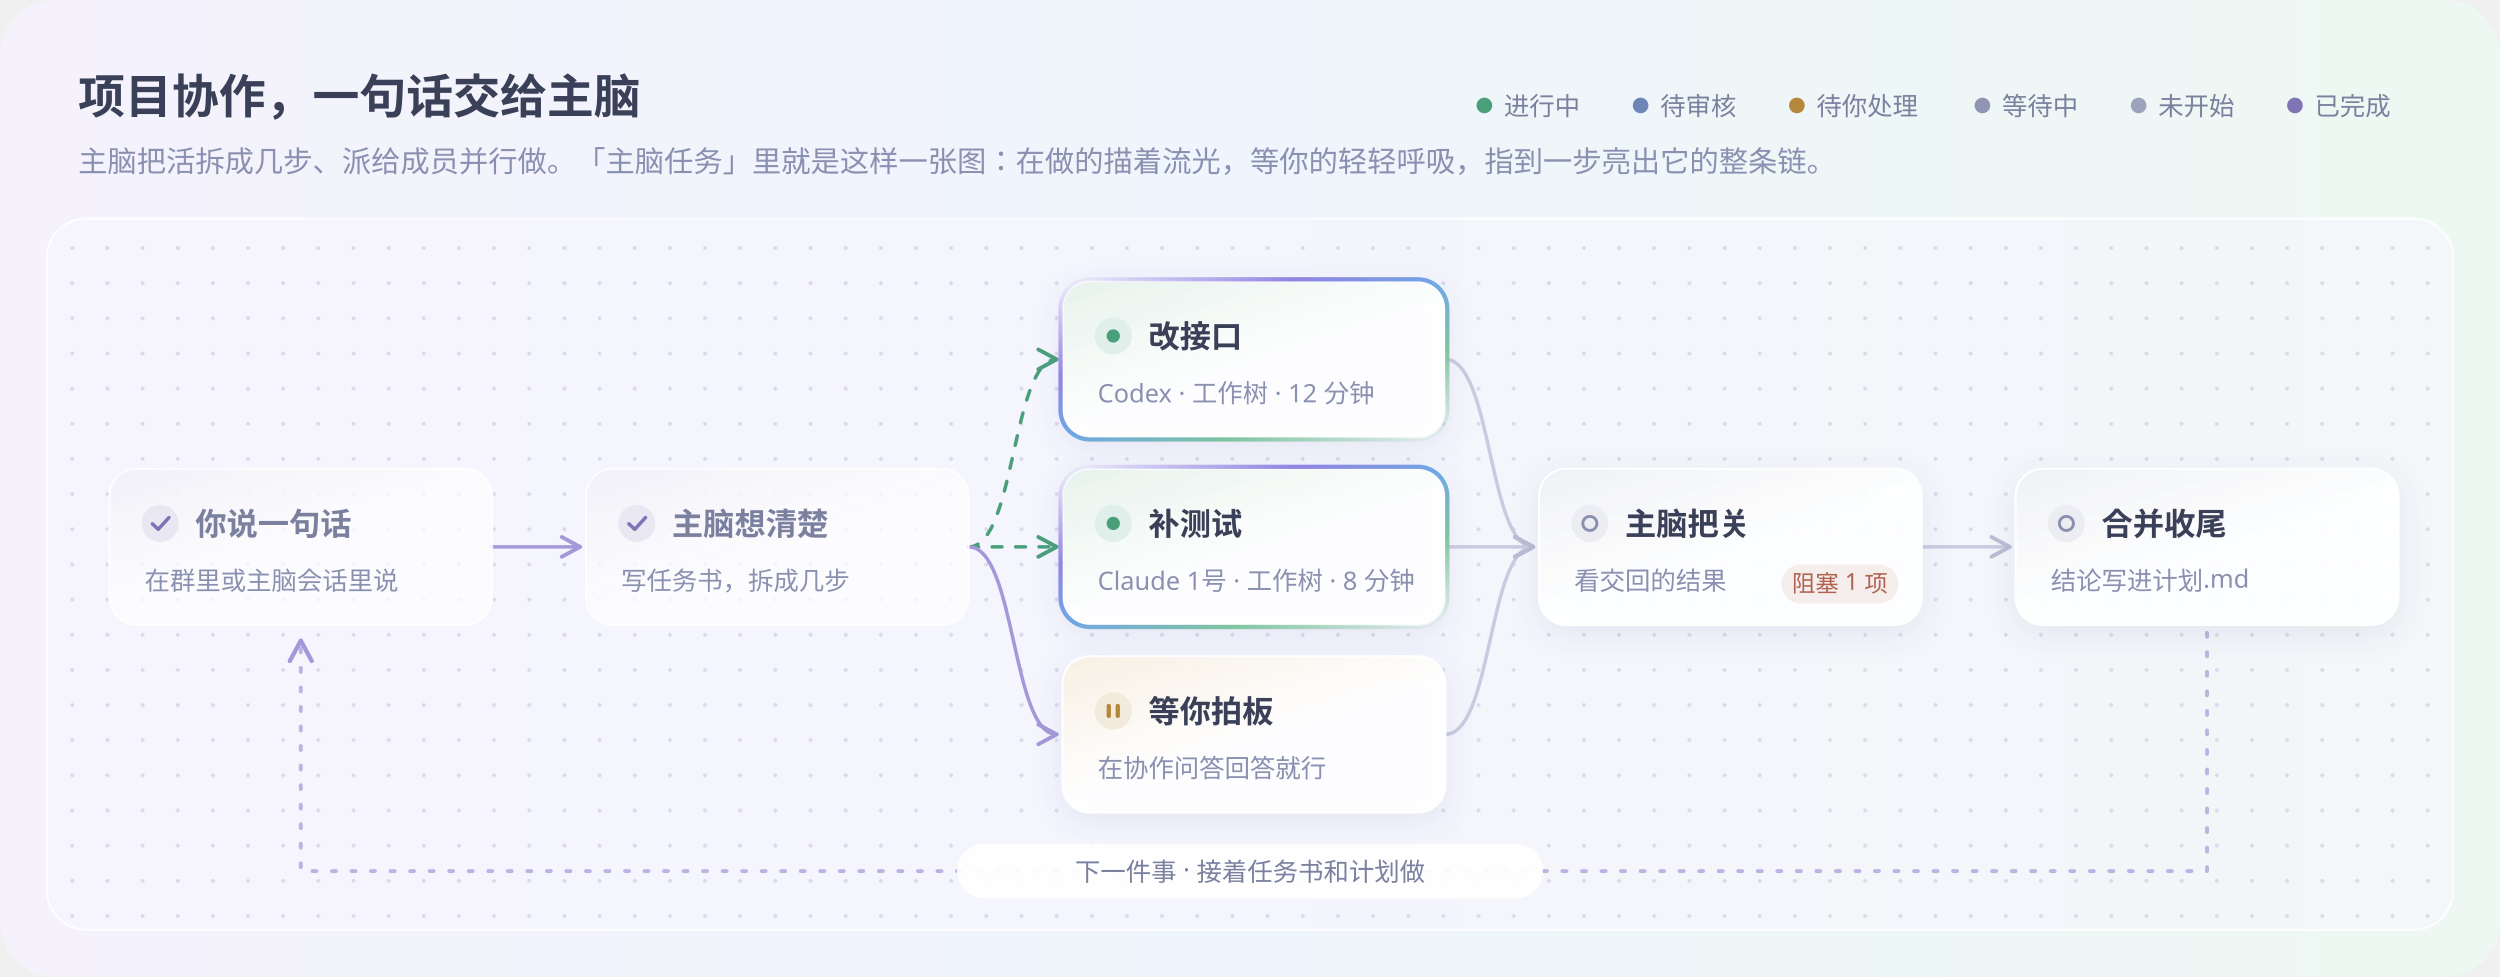
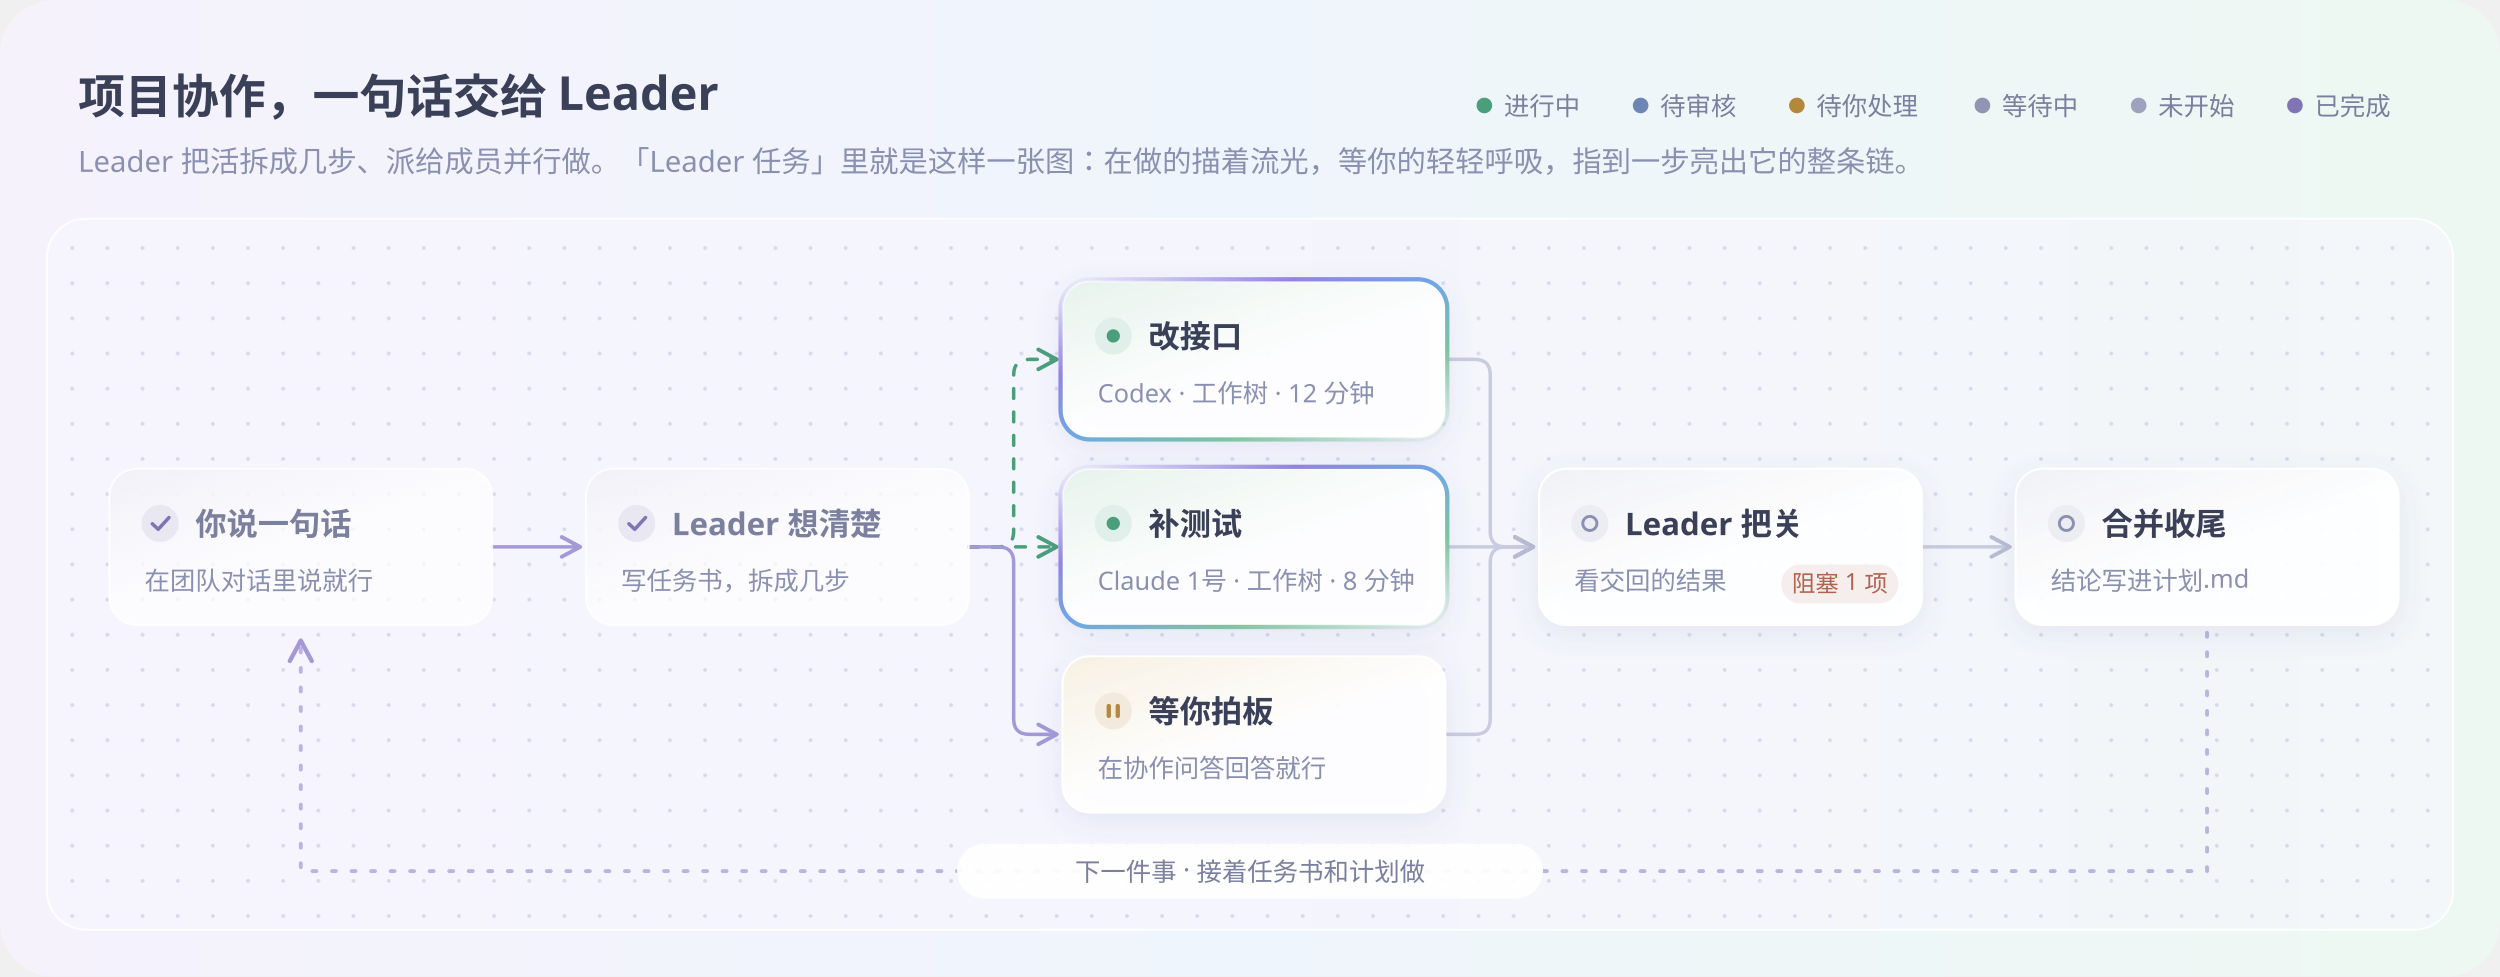
- <svg xmlns="http://www.w3.org/2000/svg" viewBox="0 0 1280 500" width="1280" height="500" role="img" aria-label="项目协作流程图：你说一句话、主脑想清楚，两位成员并行在做、一步等你拍板，之后主脑把关、合并收尾，下一件事接着任务书和计划做">
+ <svg xmlns="http://www.w3.org/2000/svg" viewBox="0 0 1280 500" width="1280" height="500" role="img" aria-label="项目协作流程图：你说一句话、Leader 想清楚，两位成员并行在做、一步等你拍板，之后 Leader 把关、合并收尾，下一件事接着任务书和计划做">
  <defs>
    <linearGradient id="bg" x1="0" y1="0" x2="1" y2="0">
      <stop offset="0" stop-color="#f5f2fc" />
      <stop offset=".5" stop-color="#eff5fc" />
      <stop offset="1" stop-color="#eef8f2" />
    </linearGradient>
    <pattern id="dots" width="18" height="18" patternUnits="userSpaceOnUse">
      <circle cx="1" cy="1" r="1" fill="#7f74b4" fill-opacity=".22" />
    </pattern>
    <filter id="card" x="-20%" y="-30%" width="140%" height="170%">
      <feDropShadow dx="0" dy="4" stdDeviation="7" flood-color="#606aa0" flood-opacity=".12" />
    </filter>
    <linearGradient id="t-done" x1="0" y1="0" x2=".8" y2="1">
      <stop offset="0" stop-color="#f1f0f7" />
      <stop offset=".58" stop-color="#fff" stop-opacity=".7" />
    </linearGradient>
    <linearGradient id="t-doing" x1="0" y1="0" x2=".8" y2="1">
      <stop offset="0" stop-color="#e6f2ec" />
      <stop offset=".58" stop-color="#fff" stop-opacity=".94" />
    </linearGradient>
    <linearGradient id="t-you" x1="0" y1="0" x2=".8" y2="1">
      <stop offset="0" stop-color="#f7f0e3" />
      <stop offset=".58" stop-color="#fff" stop-opacity=".94" />
    </linearGradient>
    <linearGradient id="t-todo" x1="0" y1="0" x2=".8" y2="1">
      <stop offset="0" stop-color="#f0f1f6" />
      <stop offset=".58" stop-color="#fff" stop-opacity=".94" />
    </linearGradient>
    <linearGradient id="spin" x1="0" y1="0" x2="1" y2="1">
      <stop offset="0" stop-color="#9384e2" stop-opacity="0" />
      <stop offset=".3" stop-color="#9384e2" />
      <stop offset=".5" stop-color="#6fa7e6" />
      <stop offset=".72" stop-color="#7fc4a0" />
      <stop offset="1" stop-color="#7fc4a0" stop-opacity="0" />
      <animateTransform attributeName="gradientTransform" type="rotate" from="0 .5 .5" to="360 .5 .5" dur="3.6s" repeatCount="indefinite" />
    </linearGradient>
    <marker id="a-gray" viewBox="0 0 10 10" refX="8" refY="5" markerWidth="8" markerHeight="8" orient="auto">
      <path d="M1.5 1.5 8 5 1.5 8.5" fill="none" stroke="#b9bcd2" stroke-width="1.4" stroke-linecap="round" stroke-linejoin="round" />
    </marker>
    <marker id="a-lilac" viewBox="0 0 10 10" refX="8" refY="5" markerWidth="8" markerHeight="8" orient="auto">
      <path d="M1.5 1.5 8 5 1.5 8.5" fill="none" stroke="#a598d8" stroke-width="1.4" stroke-linecap="round" stroke-linejoin="round" />
    </marker>
    <marker id="a-ok" viewBox="0 0 10 10" refX="8" refY="5" markerWidth="8" markerHeight="8" orient="auto">
      <path d="M1.5 1.5 8 5 1.5 8.5" fill="none" stroke="#4a9f7b" stroke-width="1.4" stroke-linecap="round" stroke-linejoin="round" />
    </marker>
    <style>
      text { font-family: 'PingFang SC', 'Microsoft YaHei', 'Noto Sans SC', 'Segoe UI', sans-serif; }
      .h { font-size: 24px; font-weight: 700; fill: #394057; }
      .s { font-size: 15px; fill: #8a90b0; }
      .k { font-size: 13px; fill: #7a809e; }
      .t { font-size: 16px; font-weight: 700; fill: #394057; }
      .t.done { fill: #7a809e; }
      .f { font-size: 13px; fill: #8a90b0; }
      .e { fill: none; stroke-width: 1.8; stroke-linecap: round; }
    </style>
  </defs>
  <rect width="1280" height="500" rx="28" fill="url(#bg)" />
-   <text class="h" x="40" y="58">项目协作，一句话交给主脑</text>
-   <text class="s" x="40" y="88">主脑把活拆成几步、派给成员并行做。「主脑任务」里就是这样一张图：在做的描着流光，等你的轻轻呼吸，指到一步亮出它的整条链。</text>
+   <text class="h" x="40" y="58">项目协作，一句话交给 Leader</text>
+   <text class="s" x="40" y="88">Leader 把活拆成几步、派给成员并行做。「Leader 任务」里就是这样一张图：在做的描着流光，等你的轻轻呼吸，指到一步亮出它的整条链。</text>
  <g class="k">
    <circle cx="760" cy="54" r="4" fill="#4a9f7b" />
    <text x="770" y="59">进行中</text>
    <circle cx="840" cy="54" r="4" fill="#6c86b6" />
    <text x="850" y="59">待审核</text>
    <circle cx="920" cy="54" r="4" fill="#b5873a" />
    <text x="930" y="59">待你处理</text>
    <circle cx="1015" cy="54" r="4" fill="#8f95b2" />
    <text x="1025" y="59">等待中</text>
    <circle cx="1095" cy="54" r="4" fill="#9ea3bd" />
    <text x="1105" y="59">未开始</text>
    <circle cx="1175" cy="54" r="4" fill="#7f74b4" />
    <text x="1185" y="59">已完成</text>
  </g>
  <rect x="24" y="112" width="1232" height="364" rx="20" fill="#f7f6fd" fill-opacity=".55" stroke="#fff" stroke-opacity=".85" />
  <rect x="24" y="112" width="1232" height="364" rx="20" fill="url(#dots)" />
  <path class="e" d="M252 280H297" stroke="#a598d8" marker-end="url(#a-lilac)" />
-   <path class="e" d="M496 280C520 280 518 184 541 184" stroke="#4a9f7b" stroke-dasharray="5 7" marker-end="url(#a-ok)">
+   <path class="e" d="M496 280H511Q519 280 519 272V192Q519 184 527 184H541" stroke="#4a9f7b" stroke-dasharray="5 7" marker-end="url(#a-ok)">
    <animate attributeName="stroke-dashoffset" values="0;-12" dur="1.1s" repeatCount="indefinite" />
  </path>
  <path class="e" d="M496 280H541" stroke="#4a9f7b" stroke-dasharray="5 7" marker-end="url(#a-ok)">
    <animate attributeName="stroke-dashoffset" values="0;-12" dur="1.1s" repeatCount="indefinite" />
  </path>
-   <path class="e" d="M496 280C520 280 518 376 541 376" stroke="#a598d8" marker-end="url(#a-lilac)" />
-   <path class="e" d="M740 184C764 184 762 280 785 280" stroke="#c9cbe0" marker-end="url(#a-gray)" />
+   <path class="e" d="M496 280H511Q519 280 519 288V368Q519 376 527 376H541" stroke="#a598d8" marker-end="url(#a-lilac)" />
+   <path class="e" d="M740 184H755Q763 184 763 192V272Q763 280 771 280H785" stroke="#c9cbe0" marker-end="url(#a-gray)" />
  <path class="e" d="M740 280H785" stroke="#c9cbe0" marker-end="url(#a-gray)" />
-   <path class="e" d="M740 376C764 376 762 280 785 280" stroke="#c9cbe0" marker-end="url(#a-gray)" />
+   <path class="e" d="M740 376H755Q763 376 763 368V288Q763 280 771 280H785" stroke="#c9cbe0" marker-end="url(#a-gray)" />
  <path class="e" d="M984 280H1029" stroke="#c9cbe0" marker-end="url(#a-gray)" />
  <path d="M1130 324V446H154V328" fill="none" stroke="#a598d8" stroke-opacity=".7" stroke-width="2" stroke-linecap="round" stroke-dasharray="2 8" marker-end="url(#a-lilac)">
    <animate attributeName="stroke-dashoffset" values="20;0" dur="1.2s" repeatCount="indefinite" />
  </path>
  <rect x="490" y="432" width="300" height="28" rx="14" fill="#fff" fill-opacity=".92" />
  <text class="k" x="640" y="451" text-anchor="middle">下一件事 · 接着任务书和计划做</text>
  <g transform="translate(56 240)">
    <rect width="196" height="80" rx="14" fill="url(#t-done)" stroke="#fff" stroke-opacity=".8" />
    <circle cx="26" cy="28" r="9.5" fill="#e9e7f2" />
    <path d="M22 28.2 25 31 30.5 25" fill="none" stroke="#7f74b4" stroke-width="1.8" stroke-linecap="round" stroke-linejoin="round" />
    <text class="t done" x="44" y="34">你说一句话</text>
-     <text class="f" x="18" y="62">在群里或主脑会话里说</text>
+     <text class="f" x="18" y="62">在团队对话里说就行</text>
  </g>
  <g transform="translate(300 240)">
    <rect width="196" height="80" rx="14" fill="url(#t-done)" stroke="#fff" stroke-opacity=".8" />
    <circle cx="26" cy="28" r="9.5" fill="#e9e7f2" />
    <path d="M22 28.2 25 31 30.5 25" fill="none" stroke="#7f74b4" stroke-width="1.8" stroke-linecap="round" stroke-linejoin="round" />
-     <text class="t done" x="44" y="34">主脑想清楚</text>
+     <text class="t done" x="44" y="34">Leader 想清楚</text>
    <text class="f" x="18" y="62">写任务书，拆成几步</text>
  </g>
  <g transform="translate(544 144)">
    <rect width="196" height="80" rx="14" fill="url(#t-doing)" stroke="#fff" filter="url(#card)" />
    <rect x="-1" y="-1" width="198" height="82" rx="15" fill="none" stroke="url(#spin)" stroke-width="2.2" />
    <circle cx="26" cy="28" r="9.5" fill="#e0efe9" />
    <circle cx="26" cy="28" r="3.4" fill="#4a9f7b" />
    <text class="t" x="44" y="34">改接口</text>
    <text class="f" x="18" y="62">Codex · 工作树 · 12 分钟</text>
  </g>
  <g transform="translate(544 240)">
    <rect width="196" height="80" rx="14" fill="url(#t-doing)" stroke="#fff" filter="url(#card)" />
    <rect x="-1" y="-1" width="198" height="82" rx="15" fill="none" stroke="url(#spin)" stroke-width="2.2" />
    <circle cx="26" cy="28" r="9.5" fill="#e0efe9" />
    <circle cx="26" cy="28" r="3.4" fill="#4a9f7b" />
    <text class="t" x="44" y="34">补测试</text>
    <text class="f" x="18" y="62">Claude 1号 · 工作树 · 8 分钟</text>
  </g>
  <g transform="translate(544 336)">
    <rect width="196" height="80" rx="14" fill="none" stroke="#b5873a" stroke-width="10" stroke-opacity="0">
      <animate attributeName="stroke-opacity" values="0;.15;0" dur="2.6s" repeatCount="indefinite" />
    </rect>
    <rect width="196" height="80" rx="14" fill="url(#t-you)" stroke="#fff" filter="url(#card)" />
    <circle cx="26" cy="28" r="9.5" fill="#f2ebdd" />
    <rect x="22.6" y="24.4" width="2.2" height="7.2" rx="1" fill="#b5873a" />
    <rect x="27.2" y="24.4" width="2.2" height="7.2" rx="1" fill="#b5873a" />
    <text class="t" x="44" y="34">等你拍板</text>
    <text class="f" x="18" y="62">在协作问答回答就行</text>
  </g>
  <g transform="translate(788 240)">
    <rect width="196" height="80" rx="14" fill="url(#t-todo)" stroke="#fff" filter="url(#card)" />
    <circle cx="26" cy="28" r="9.5" fill="#ecedf3" />
    <circle cx="26" cy="28" r="3.6" fill="none" stroke="#8a90b0" stroke-width="1.5" />
-     <text class="t" x="44" y="34">主脑把关</text>
+     <text class="t" x="44" y="34">Leader 把关</text>
    <text class="f" x="18" y="62">看交回的结果</text>
    <rect x="124" y="49" width="60" height="20" rx="10" fill="#b0634f" fill-opacity=".1" />
    <text x="154" y="63" text-anchor="middle" font-size="12" fill="#b0634f">阻塞 1 项</text>
  </g>
  <g transform="translate(1032 240)">
    <rect width="196" height="80" rx="14" fill="url(#t-todo)" stroke="#fff" filter="url(#card)" />
    <circle cx="26" cy="28" r="9.5" fill="#ecedf3" />
    <circle cx="26" cy="28" r="3.6" fill="none" stroke="#8a90b0" stroke-width="1.5" />
    <text class="t" x="44" y="34">合并收尾</text>
    <text class="f" x="18" y="62">结论写进计划.md</text>
  </g>
</svg>
